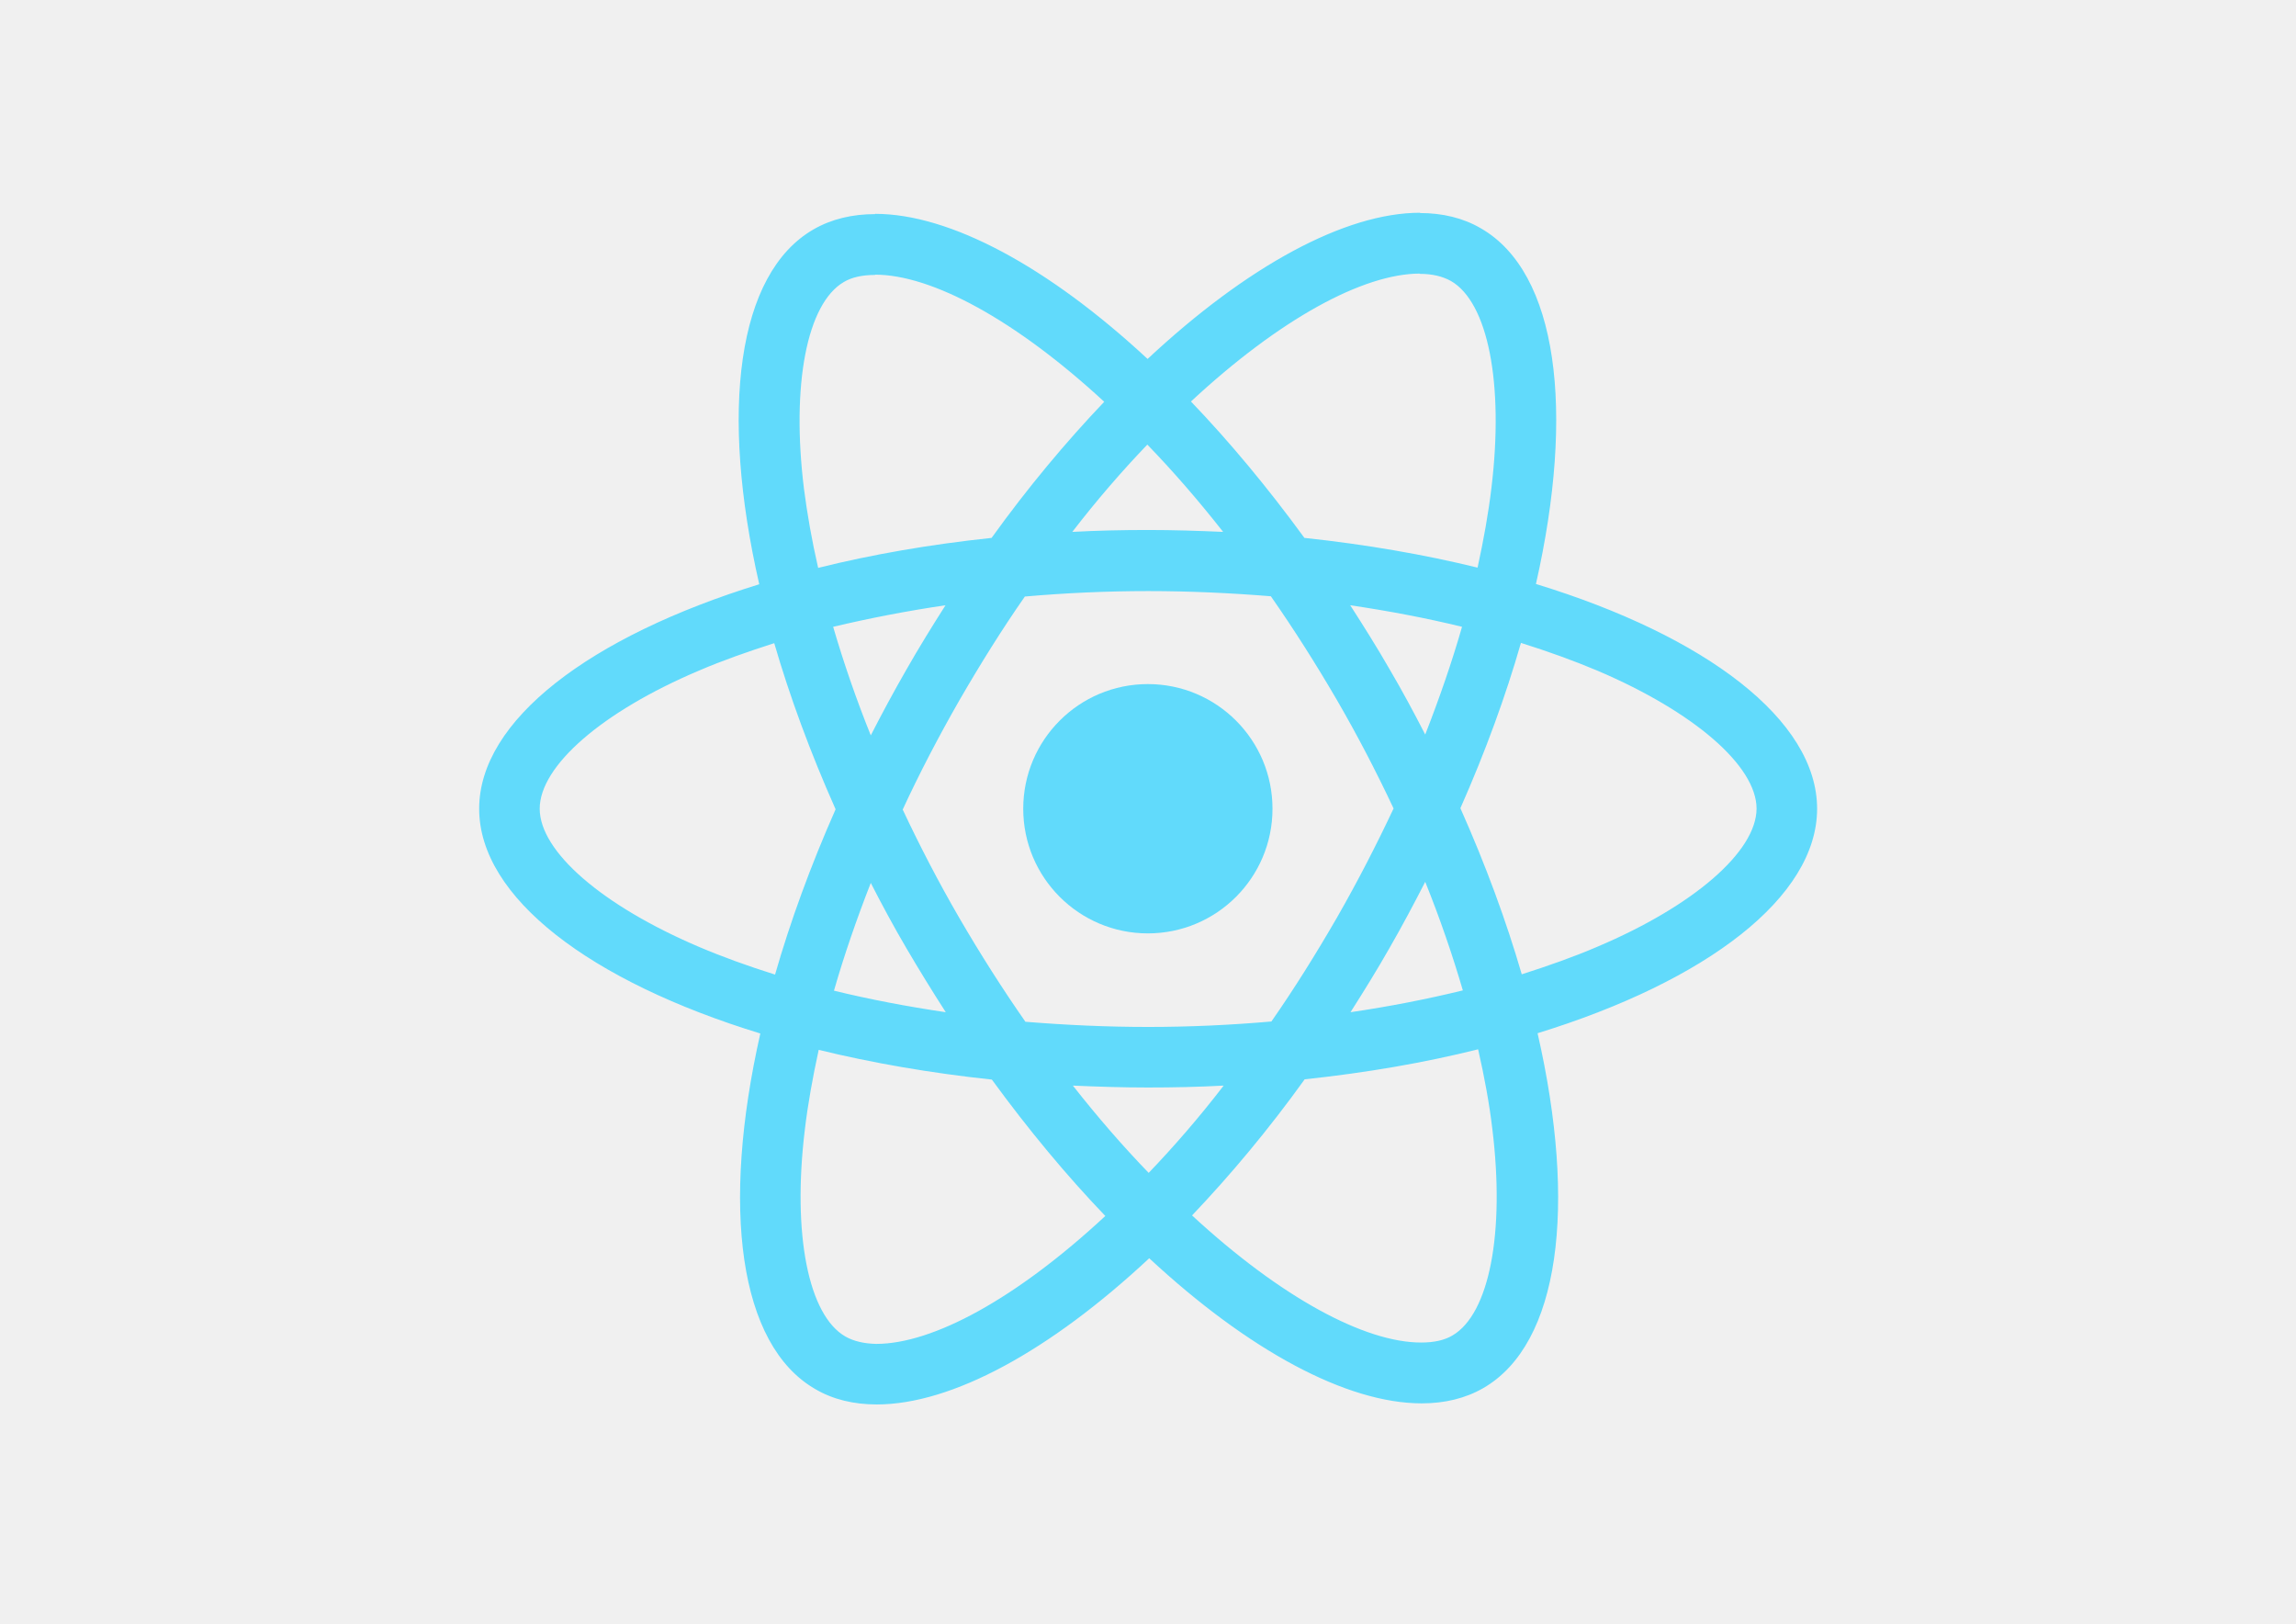
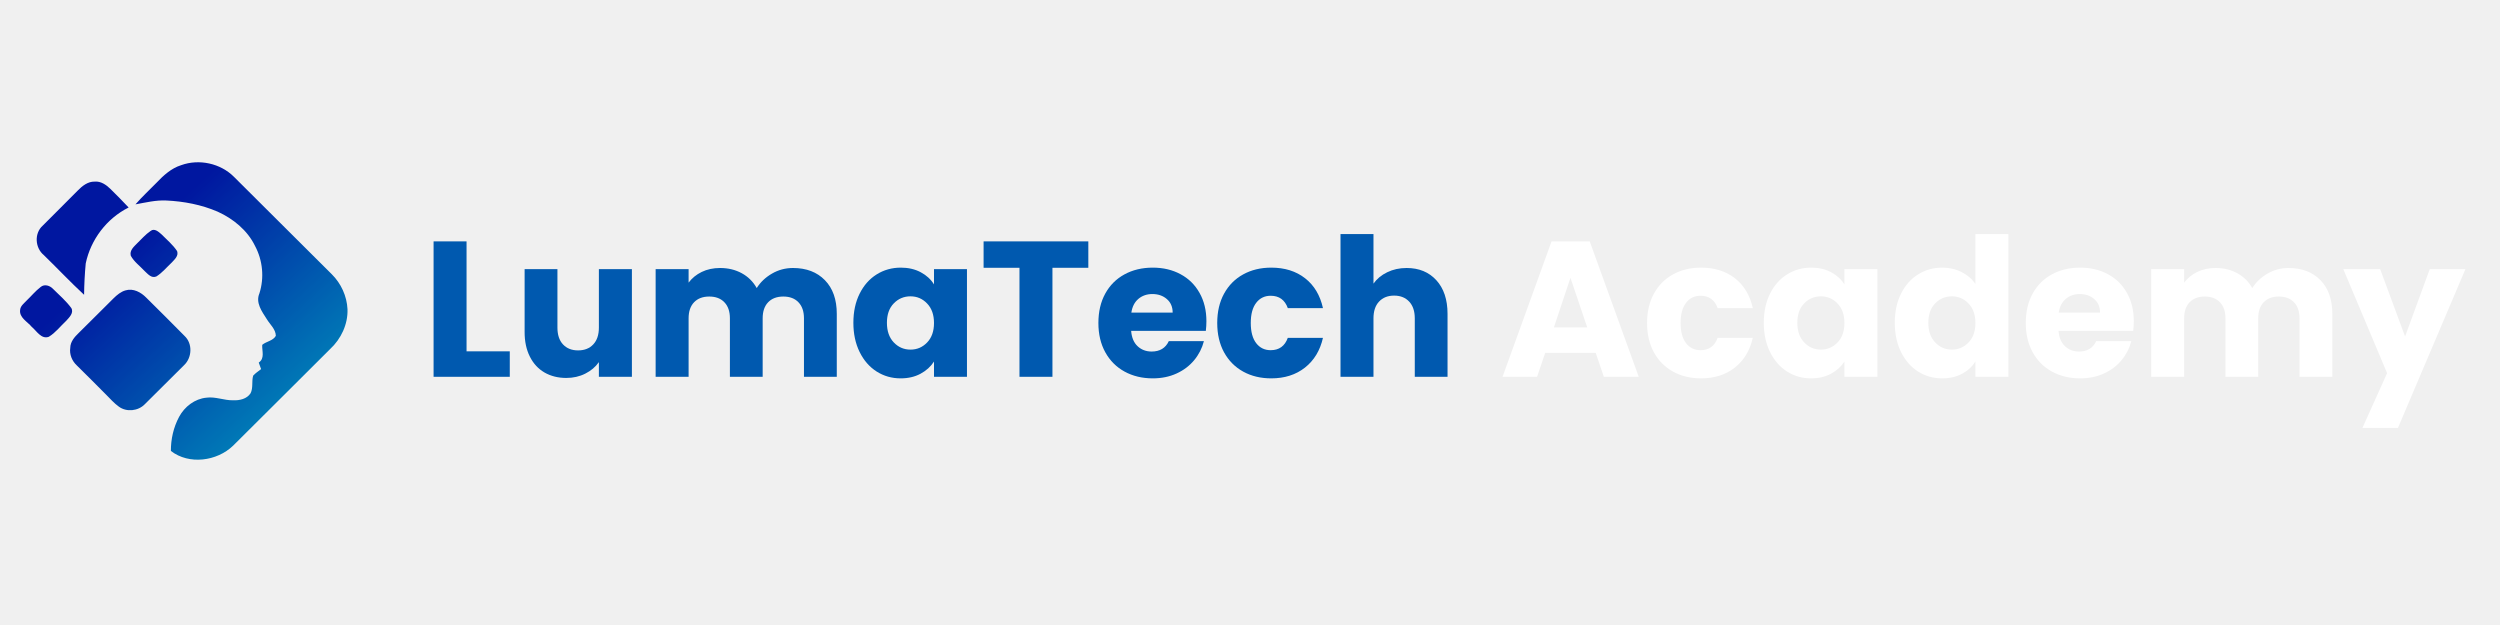
- <svg xmlns="http://www.w3.org/2000/svg" viewBox="0 0 841.9 595.3">
-   <g fill="#61DAFB">
-     <path d="M666.3 296.5c0-32.5-40.7-63.3-103.1-82.4 14.4-63.6 8-114.2-20.2-130.4-6.5-3.8-14.1-5.6-22.4-5.6v22.3c4.6 0 8.3.9 11.4 2.6 13.6 7.8 19.5 37.5 14.9 75.7-1.1 9.4-2.9 19.3-5.1 29.4-19.6-4.8-41-8.5-63.5-10.9-13.5-18.5-27.5-35.3-41.6-50 32.6-30.3 63.2-46.9 84-46.9V78c-27.5 0-63.5 19.6-99.9 53.6-36.4-33.8-72.4-53.2-99.9-53.2v22.3c20.7 0 51.4 16.5 84 46.6-14 14.7-28 31.4-41.3 49.9-22.6 2.4-44 6.1-63.6 11-2.3-10-4-19.7-5.2-29-4.7-38.2 1.1-67.9 14.6-75.8 3-1.8 6.9-2.6 11.5-2.6V78.5c-8.4 0-16 1.8-22.6 5.6-28.1 16.2-34.4 66.7-19.9 130.1-62.2 19.2-102.7 49.9-102.7 82.3 0 32.5 40.7 63.3 103.1 82.4-14.4 63.6-8 114.2 20.2 130.4 6.5 3.8 14.1 5.6 22.5 5.6 27.5 0 63.5-19.6 99.9-53.6 36.4 33.8 72.4 53.2 99.9 53.2 8.4 0 16-1.8 22.6-5.6 28.1-16.2 34.4-66.7 19.9-130.1 62-19.1 102.5-49.9 102.5-82.3zm-130.2-66.7c-3.7 12.9-8.3 26.2-13.5 39.5-4.1-8-8.4-16-13.1-24-4.6-8-9.5-15.8-14.4-23.4 14.2 2.1 27.9 4.7 41 7.9zm-45.8 106.5c-7.8 13.5-15.8 26.3-24.1 38.2-14.9 1.3-30 2-45.2 2-15.1 0-30.2-.7-45-1.9-8.3-11.9-16.4-24.6-24.2-38-7.6-13.1-14.5-26.4-20.8-39.8 6.2-13.4 13.2-26.8 20.7-39.9 7.8-13.5 15.8-26.3 24.1-38.2 14.9-1.3 30-2 45.2-2 15.1 0 30.2.7 45 1.9 8.3 11.9 16.4 24.6 24.2 38 7.6 13.1 14.5 26.4 20.8 39.8-6.3 13.4-13.2 26.8-20.7 39.9zm32.3-13c5.4 13.4 10 26.8 13.8 39.8-13.1 3.2-26.9 5.9-41.2 8 4.9-7.7 9.8-15.6 14.4-23.7 4.6-8 8.9-16.1 13-24.1zM421.2 430c-9.3-9.6-18.6-20.3-27.8-32 9 .4 18.2.7 27.5.7 9.4 0 18.7-.2 27.8-.7-9 11.7-18.3 22.4-27.5 32zm-74.4-58.9c-14.2-2.1-27.9-4.7-41-7.9 3.7-12.9 8.3-26.2 13.5-39.5 4.1 8 8.4 16 13.1 24 4.7 8 9.5 15.8 14.4 23.4zM420.7 163c9.3 9.6 18.6 20.3 27.8 32-9-.4-18.2-.7-27.5-.7-9.4 0-18.7.2-27.8.7 9-11.7 18.3-22.4 27.5-32zm-74 58.9c-4.9 7.7-9.8 15.6-14.4 23.7-4.6 8-8.9 16-13 24-5.4-13.4-10-26.8-13.8-39.8 13.1-3.1 26.9-5.8 41.2-7.9zm-90.5 125.2c-35.4-15.1-58.3-34.9-58.3-50.6 0-15.7 22.9-35.6 58.3-50.6 8.6-3.7 18-7 27.7-10.1 5.7 19.6 13.2 40 22.5 60.9-9.2 20.8-16.6 41.1-22.2 60.6-9.9-3.1-19.3-6.5-28-10.2zM310 490c-13.6-7.8-19.5-37.5-14.9-75.7 1.1-9.4 2.9-19.3 5.1-29.4 19.6 4.8 41 8.5 63.5 10.9 13.5 18.5 27.5 35.3 41.6 50-32.6 30.3-63.2 46.9-84 46.9-4.5-.1-8.3-1-11.3-2.7zm237.2-76.2c4.7 38.2-1.1 67.9-14.6 75.8-3 1.8-6.9 2.6-11.5 2.6-20.7 0-51.4-16.5-84-46.6 14-14.7 28-31.4 41.3-49.9 22.6-2.4 44-6.1 63.6-11 2.3 10.1 4.1 19.8 5.2 29.1zm38.5-66.7c-8.6 3.7-18 7-27.7 10.1-5.7-19.6-13.2-40-22.5-60.9 9.2-20.8 16.6-41.1 22.2-60.6 9.9 3.1 19.3 6.5 28.1 10.2 35.4 15.1 58.3 34.9 58.3 50.6-.1 15.7-23 35.6-58.4 50.6zM320.8 78.4z" />
-     <circle cx="420.9" cy="296.5" r="45.7" />
-     <path d="M520.5 78.1z" />
+ <svg xmlns="http://www.w3.org/2000/svg" width="1000" zoomAndPan="magnify" viewBox="0 0 750 187.5" height="250" preserveAspectRatio="xMidYMid meet" version="1.2">
+   <defs>
+     <clipPath id="86369ed721">
+       <path d="M 6 48 L 104.41 48 L 104.41 138 L 6 138 Z M 6 48 " />
+     </clipPath>
+     <clipPath id="a07ad3eb95">
+       <path d="M 54.332 49.559 C 59.719 47.598 66.145 48.992 70.191 53.051 C 79.98 62.777 89.746 72.547 99.535 82.273 C 102.324 85.039 104.055 88.824 104.25 92.746 C 104.41 97.258 102.324 101.691 99.023 104.73 C 89.297 114.379 79.664 124.086 69.918 133.719 C 65.062 138.387 56.711 139.504 51.266 135.285 C 51.246 131.758 52.055 128.188 53.723 125.066 C 55.355 122.008 58.422 119.637 61.938 119.301 C 64.672 118.93 67.266 120.164 69.977 120.086 C 71.883 120.164 74.066 119.676 75.164 117.988 C 76.012 116.34 75.441 114.418 75.953 112.691 C 76.641 111.93 77.523 111.359 78.328 110.73 C 78.113 110.066 77.84 109.418 77.621 108.77 C 79.508 107.516 78.566 105.297 78.664 103.457 C 79.902 102.395 81.926 102.258 82.75 100.75 C 82.711 98.75 81.004 97.355 80.039 95.746 C 78.586 93.473 76.621 90.824 77.82 88.02 C 79.332 83.332 78.82 78.098 76.5 73.762 C 74.223 69.074 69.938 65.602 65.262 63.484 C 60.426 61.406 55.18 60.406 49.93 60.152 C 46.785 59.992 43.699 60.758 40.637 61.309 C 42.621 59.031 44.84 56.992 46.965 54.816 C 49.066 52.602 51.387 50.48 54.332 49.559 Z M 12.805 67.703 C 10.23 69.996 10.508 74.352 13.121 76.508 C 17.188 80.449 21.062 84.59 25.227 88.434 C 25.266 85.293 25.422 82.137 25.719 79.02 C 27.211 71.879 32.027 65.523 38.59 62.25 C 36.781 60.348 34.957 58.445 33.07 56.621 C 31.832 55.426 30.238 54.324 28.43 54.484 C 26.367 54.422 24.676 55.777 23.32 57.168 C 19.844 60.719 16.285 64.172 12.805 67.703 Z M 41.164 72.977 C 40.184 73.996 38.809 75.113 39.238 76.723 C 40.223 78.547 41.992 79.801 43.387 81.312 C 44.328 82.176 45.449 83.586 46.906 82.941 C 48.672 81.844 49.988 80.195 51.504 78.781 C 52.367 77.84 53.645 76.762 53.133 75.332 C 51.855 73.41 50.051 71.918 48.438 70.289 C 47.574 69.547 46.336 68.367 45.176 69.289 C 43.641 70.328 42.461 71.742 41.164 72.977 Z M 7.875 90.277 C 7.164 91.059 6.164 91.766 6.047 92.902 C 5.672 95.277 8.246 96.492 9.543 98.082 C 11.02 99.297 12.375 101.848 14.633 101.043 C 16.68 99.809 18.133 97.848 19.863 96.238 C 20.766 95.238 22.219 93.883 21.395 92.414 C 19.844 90.297 17.816 88.551 15.949 86.707 C 15.008 85.688 13.375 85.117 12.195 86.098 C 10.605 87.312 9.328 88.902 7.875 90.277 Z M 34.109 89.453 C 30.574 92.922 27.113 96.473 23.555 99.945 C 22.34 101.121 21.102 102.535 21.082 104.336 C 20.785 106.301 21.59 108.262 23.027 109.613 C 25.934 112.535 28.922 115.398 31.793 118.359 C 33.031 119.598 34.207 120.949 35.645 121.988 C 37.961 123.695 41.441 123.324 43.426 121.281 C 47.375 117.379 51.285 113.438 55.219 109.555 C 57.617 107.301 57.832 103.121 55.395 100.809 C 51.582 96.945 47.73 93.102 43.879 89.297 C 42.285 87.668 39.969 86.41 37.648 87.117 C 36.293 87.492 35.133 88.453 34.109 89.453 Z M 34.109 89.453 " />
+     </clipPath>
+     <linearGradient x1="24.318" gradientTransform="matrix(0.19653,0,0,0.196126,6.006485,48.6772)" y1="-29.467" x2="488.454" gradientUnits="userSpaceOnUse" y2="474.381" id="34fe1515f1">
+       <stop style="stop-color:#0017a0;stop-opacity:1;" offset="0" />
+       <stop style="stop-color:#0017a0;stop-opacity:1;" offset="0.25" />
+       <stop style="stop-color:#0017a0;stop-opacity:1;" offset="0.312" />
+       <stop style="stop-color:#0018a0;stop-opacity:1;" offset="0.316" />
+       <stop style="stop-color:#0019a0;stop-opacity:1;" offset="0.32" />
+       <stop style="stop-color:#0019a0;stop-opacity:1;" offset="0.324" />
+       <stop style="stop-color:#001aa1;stop-opacity:1;" offset="0.328" />
+       <stop style="stop-color:#001ba1;stop-opacity:1;" offset="0.332" />
+       <stop style="stop-color:#001ca1;stop-opacity:1;" offset="0.336" />
+       <stop style="stop-color:#001da1;stop-opacity:1;" offset="0.34" />
+       <stop style="stop-color:#001da1;stop-opacity:1;" offset="0.344" />
+       <stop style="stop-color:#001ea2;stop-opacity:1;" offset="0.348" />
+       <stop style="stop-color:#001fa2;stop-opacity:1;" offset="0.352" />
+       <stop style="stop-color:#0020a2;stop-opacity:1;" offset="0.355" />
+       <stop style="stop-color:#0021a2;stop-opacity:1;" offset="0.359" />
+       <stop style="stop-color:#0021a2;stop-opacity:1;" offset="0.363" />
+       <stop style="stop-color:#0022a2;stop-opacity:1;" offset="0.367" />
+       <stop style="stop-color:#0023a3;stop-opacity:1;" offset="0.371" />
+       <stop style="stop-color:#0024a3;stop-opacity:1;" offset="0.375" />
+       <stop style="stop-color:#0025a3;stop-opacity:1;" offset="0.379" />
+       <stop style="stop-color:#0025a3;stop-opacity:1;" offset="0.383" />
+       <stop style="stop-color:#0026a3;stop-opacity:1;" offset="0.387" />
+       <stop style="stop-color:#0027a4;stop-opacity:1;" offset="0.391" />
+       <stop style="stop-color:#0028a4;stop-opacity:1;" offset="0.395" />
+       <stop style="stop-color:#0028a4;stop-opacity:1;" offset="0.398" />
+       <stop style="stop-color:#0029a4;stop-opacity:1;" offset="0.402" />
+       <stop style="stop-color:#002aa4;stop-opacity:1;" offset="0.406" />
+       <stop style="stop-color:#002ba4;stop-opacity:1;" offset="0.41" />
+       <stop style="stop-color:#002ca5;stop-opacity:1;" offset="0.414" />
+       <stop style="stop-color:#002ca5;stop-opacity:1;" offset="0.418" />
+       <stop style="stop-color:#002da5;stop-opacity:1;" offset="0.422" />
+       <stop style="stop-color:#002ea5;stop-opacity:1;" offset="0.426" />
+       <stop style="stop-color:#002fa5;stop-opacity:1;" offset="0.43" />
+       <stop style="stop-color:#0030a6;stop-opacity:1;" offset="0.434" />
+       <stop style="stop-color:#0030a6;stop-opacity:1;" offset="0.438" />
+       <stop style="stop-color:#0031a6;stop-opacity:1;" offset="0.441" />
+       <stop style="stop-color:#0032a6;stop-opacity:1;" offset="0.445" />
+       <stop style="stop-color:#0033a6;stop-opacity:1;" offset="0.449" />
+       <stop style="stop-color:#0034a6;stop-opacity:1;" offset="0.453" />
+       <stop style="stop-color:#0034a7;stop-opacity:1;" offset="0.457" />
+       <stop style="stop-color:#0035a7;stop-opacity:1;" offset="0.461" />
+       <stop style="stop-color:#0036a7;stop-opacity:1;" offset="0.465" />
+       <stop style="stop-color:#0037a7;stop-opacity:1;" offset="0.469" />
+       <stop style="stop-color:#0038a7;stop-opacity:1;" offset="0.473" />
+       <stop style="stop-color:#0038a7;stop-opacity:1;" offset="0.477" />
+       <stop style="stop-color:#0039a8;stop-opacity:1;" offset="0.48" />
+       <stop style="stop-color:#003aa8;stop-opacity:1;" offset="0.484" />
+       <stop style="stop-color:#003ba8;stop-opacity:1;" offset="0.488" />
+       <stop style="stop-color:#003ba8;stop-opacity:1;" offset="0.492" />
+       <stop style="stop-color:#003ca8;stop-opacity:1;" offset="0.496" />
+       <stop style="stop-color:#003da9;stop-opacity:1;" offset="0.5" />
+       <stop style="stop-color:#003ea9;stop-opacity:1;" offset="0.504" />
+       <stop style="stop-color:#003fa9;stop-opacity:1;" offset="0.508" />
+       <stop style="stop-color:#003fa9;stop-opacity:1;" offset="0.512" />
+       <stop style="stop-color:#0040a9;stop-opacity:1;" offset="0.516" />
+       <stop style="stop-color:#0041a9;stop-opacity:1;" offset="0.52" />
+       <stop style="stop-color:#0042aa;stop-opacity:1;" offset="0.523" />
+       <stop style="stop-color:#0043aa;stop-opacity:1;" offset="0.527" />
+       <stop style="stop-color:#0043aa;stop-opacity:1;" offset="0.531" />
+       <stop style="stop-color:#0044aa;stop-opacity:1;" offset="0.535" />
+       <stop style="stop-color:#0045aa;stop-opacity:1;" offset="0.539" />
+       <stop style="stop-color:#0046ab;stop-opacity:1;" offset="0.543" />
+       <stop style="stop-color:#0047ab;stop-opacity:1;" offset="0.547" />
+       <stop style="stop-color:#0047ab;stop-opacity:1;" offset="0.551" />
+       <stop style="stop-color:#0048ab;stop-opacity:1;" offset="0.555" />
+       <stop style="stop-color:#0049ab;stop-opacity:1;" offset="0.559" />
+       <stop style="stop-color:#004aab;stop-opacity:1;" offset="0.562" />
+       <stop style="stop-color:#004bac;stop-opacity:1;" offset="0.566" />
+       <stop style="stop-color:#004bac;stop-opacity:1;" offset="0.57" />
+       <stop style="stop-color:#004cac;stop-opacity:1;" offset="0.574" />
+       <stop style="stop-color:#004dac;stop-opacity:1;" offset="0.578" />
+       <stop style="stop-color:#004eac;stop-opacity:1;" offset="0.582" />
+       <stop style="stop-color:#004ead;stop-opacity:1;" offset="0.586" />
+       <stop style="stop-color:#004fad;stop-opacity:1;" offset="0.59" />
+       <stop style="stop-color:#0050ad;stop-opacity:1;" offset="0.594" />
+       <stop style="stop-color:#0051ad;stop-opacity:1;" offset="0.598" />
+       <stop style="stop-color:#0052ad;stop-opacity:1;" offset="0.602" />
+       <stop style="stop-color:#0052ad;stop-opacity:1;" offset="0.605" />
+       <stop style="stop-color:#0053ae;stop-opacity:1;" offset="0.609" />
+       <stop style="stop-color:#0054ae;stop-opacity:1;" offset="0.613" />
+       <stop style="stop-color:#0055ae;stop-opacity:1;" offset="0.617" />
+       <stop style="stop-color:#0056ae;stop-opacity:1;" offset="0.621" />
+       <stop style="stop-color:#0056ae;stop-opacity:1;" offset="0.625" />
+       <stop style="stop-color:#0057af;stop-opacity:1;" offset="0.629" />
+       <stop style="stop-color:#0058af;stop-opacity:1;" offset="0.633" />
+       <stop style="stop-color:#0059af;stop-opacity:1;" offset="0.637" />
+       <stop style="stop-color:#005aaf;stop-opacity:1;" offset="0.641" />
+       <stop style="stop-color:#005aaf;stop-opacity:1;" offset="0.645" />
+       <stop style="stop-color:#005baf;stop-opacity:1;" offset="0.648" />
+       <stop style="stop-color:#005cb0;stop-opacity:1;" offset="0.652" />
+       <stop style="stop-color:#005db0;stop-opacity:1;" offset="0.656" />
+       <stop style="stop-color:#005db0;stop-opacity:1;" offset="0.66" />
+       <stop style="stop-color:#005eb0;stop-opacity:1;" offset="0.664" />
+       <stop style="stop-color:#005fb0;stop-opacity:1;" offset="0.668" />
+       <stop style="stop-color:#0060b1;stop-opacity:1;" offset="0.672" />
+       <stop style="stop-color:#0061b1;stop-opacity:1;" offset="0.676" />
+       <stop style="stop-color:#0061b1;stop-opacity:1;" offset="0.68" />
+       <stop style="stop-color:#0062b1;stop-opacity:1;" offset="0.684" />
+       <stop style="stop-color:#0063b1;stop-opacity:1;" offset="0.688" />
+       <stop style="stop-color:#0064b1;stop-opacity:1;" offset="0.691" />
+       <stop style="stop-color:#0065b2;stop-opacity:1;" offset="0.695" />
+       <stop style="stop-color:#0065b2;stop-opacity:1;" offset="0.699" />
+       <stop style="stop-color:#0066b2;stop-opacity:1;" offset="0.703" />
+       <stop style="stop-color:#0067b2;stop-opacity:1;" offset="0.707" />
+       <stop style="stop-color:#0068b2;stop-opacity:1;" offset="0.711" />
+       <stop style="stop-color:#0069b2;stop-opacity:1;" offset="0.715" />
+       <stop style="stop-color:#0069b3;stop-opacity:1;" offset="0.719" />
+       <stop style="stop-color:#006ab3;stop-opacity:1;" offset="0.723" />
+       <stop style="stop-color:#006bb3;stop-opacity:1;" offset="0.727" />
+       <stop style="stop-color:#006cb3;stop-opacity:1;" offset="0.73" />
+       <stop style="stop-color:#006db3;stop-opacity:1;" offset="0.734" />
+       <stop style="stop-color:#006db4;stop-opacity:1;" offset="0.738" />
+       <stop style="stop-color:#006eb4;stop-opacity:1;" offset="0.742" />
+       <stop style="stop-color:#006fb4;stop-opacity:1;" offset="0.746" />
+       <stop style="stop-color:#0070b4;stop-opacity:1;" offset="0.75" />
+       <stop style="stop-color:#0070b4;stop-opacity:1;" offset="0.754" />
+       <stop style="stop-color:#0071b4;stop-opacity:1;" offset="0.758" />
+       <stop style="stop-color:#0072b5;stop-opacity:1;" offset="0.762" />
+       <stop style="stop-color:#0073b5;stop-opacity:1;" offset="0.766" />
+       <stop style="stop-color:#0074b5;stop-opacity:1;" offset="0.77" />
+       <stop style="stop-color:#0074b5;stop-opacity:1;" offset="0.773" />
+       <stop style="stop-color:#0075b5;stop-opacity:1;" offset="0.777" />
+       <stop style="stop-color:#0076b6;stop-opacity:1;" offset="0.781" />
+       <stop style="stop-color:#0077b6;stop-opacity:1;" offset="0.785" />
+       <stop style="stop-color:#0078b6;stop-opacity:1;" offset="0.789" />
+       <stop style="stop-color:#0078b6;stop-opacity:1;" offset="0.793" />
+       <stop style="stop-color:#0079b6;stop-opacity:1;" offset="0.797" />
+       <stop style="stop-color:#007ab6;stop-opacity:1;" offset="0.801" />
+       <stop style="stop-color:#007bb7;stop-opacity:1;" offset="0.805" />
+       <stop style="stop-color:#007cb7;stop-opacity:1;" offset="0.809" />
+       <stop style="stop-color:#007cb7;stop-opacity:1;" offset="0.812" />
+       <stop style="stop-color:#007db7;stop-opacity:1;" offset="0.816" />
+       <stop style="stop-color:#007eb7;stop-opacity:1;" offset="0.82" />
+       <stop style="stop-color:#007fb8;stop-opacity:1;" offset="0.824" />
+       <stop style="stop-color:#007fb8;stop-opacity:1;" offset="0.828" />
+       <stop style="stop-color:#0080b8;stop-opacity:1;" offset="0.832" />
+       <stop style="stop-color:#0081b8;stop-opacity:1;" offset="0.836" />
+       <stop style="stop-color:#0082b8;stop-opacity:1;" offset="0.84" />
+       <stop style="stop-color:#0083b8;stop-opacity:1;" offset="0.844" />
+       <stop style="stop-color:#0083b9;stop-opacity:1;" offset="0.848" />
+       <stop style="stop-color:#0084b9;stop-opacity:1;" offset="0.852" />
+       <stop style="stop-color:#0085b9;stop-opacity:1;" offset="0.855" />
+       <stop style="stop-color:#0086b9;stop-opacity:1;" offset="0.859" />
+       <stop style="stop-color:#0087b9;stop-opacity:1;" offset="0.863" />
+       <stop style="stop-color:#0087ba;stop-opacity:1;" offset="0.867" />
+       <stop style="stop-color:#0088ba;stop-opacity:1;" offset="0.871" />
+       <stop style="stop-color:#0089ba;stop-opacity:1;" offset="0.875" />
+       <stop style="stop-color:#008aba;stop-opacity:1;" offset="0.879" />
+       <stop style="stop-color:#008bba;stop-opacity:1;" offset="0.883" />
+       <stop style="stop-color:#008bba;stop-opacity:1;" offset="0.887" />
+       <stop style="stop-color:#008cbb;stop-opacity:1;" offset="0.891" />
+       <stop style="stop-color:#008dbb;stop-opacity:1;" offset="0.895" />
+       <stop style="stop-color:#008ebb;stop-opacity:1;" offset="0.898" />
+       <stop style="stop-color:#008fbb;stop-opacity:1;" offset="0.902" />
+       <stop style="stop-color:#008fbb;stop-opacity:1;" offset="0.906" />
+       <stop style="stop-color:#0090bc;stop-opacity:1;" offset="0.91" />
+       <stop style="stop-color:#0091bc;stop-opacity:1;" offset="0.914" />
+       <stop style="stop-color:#0092bc;stop-opacity:1;" offset="0.918" />
+       <stop style="stop-color:#0092bc;stop-opacity:1;" offset="0.922" />
+       <stop style="stop-color:#0093bc;stop-opacity:1;" offset="0.926" />
+       <stop style="stop-color:#0094bc;stop-opacity:1;" offset="0.93" />
+       <stop style="stop-color:#0095bd;stop-opacity:1;" offset="0.934" />
+       <stop style="stop-color:#0096bd;stop-opacity:1;" offset="0.938" />
+       <stop style="stop-color:#0096bd;stop-opacity:1;" offset="0.941" />
+       <stop style="stop-color:#0097bd;stop-opacity:1;" offset="0.945" />
+       <stop style="stop-color:#0098bd;stop-opacity:1;" offset="0.949" />
+       <stop style="stop-color:#0099bd;stop-opacity:1;" offset="0.953" />
+       <stop style="stop-color:#009abe;stop-opacity:1;" offset="0.957" />
+       <stop style="stop-color:#009abe;stop-opacity:1;" offset="0.961" />
+       <stop style="stop-color:#009bbe;stop-opacity:1;" offset="0.965" />
+       <stop style="stop-color:#009cbe;stop-opacity:1;" offset="0.969" />
+       <stop style="stop-color:#009dbe;stop-opacity:1;" offset="0.973" />
+       <stop style="stop-color:#009ebf;stop-opacity:1;" offset="0.977" />
+       <stop style="stop-color:#009ebf;stop-opacity:1;" offset="0.98" />
+       <stop style="stop-color:#009fbf;stop-opacity:1;" offset="0.984" />
+       <stop style="stop-color:#00a0bf;stop-opacity:1;" offset="0.988" />
+       <stop style="stop-color:#00a1bf;stop-opacity:1;" offset="0.992" />
+       <stop style="stop-color:#00a1bf;stop-opacity:1;" offset="0.996" />
+       <stop style="stop-color:#00a2c0;stop-opacity:1;" offset="1" />
+     </linearGradient>
+   </defs>
+   <g id="b876cfe0f5">
+     <g clip-rule="nonzero" clip-path="url(#86369ed721)">
+       <g clip-rule="nonzero" clip-path="url(#a07ad3eb95)">
+         <path style=" stroke:none;fill-rule:nonzero;fill:url(#34fe1515f1);" d="M 5.672 47.598 L 5.672 139.504 L 104.41 139.504 L 104.41 47.598 Z M 5.672 47.598 " />
+       </g>
+     </g>
+     <g style="fill:#0059af;fill-opacity:1;">
+       <g transform="translate(126.4801, 113.0403)">
+         <path style="stroke:none" d="M 13.484 -7.641 L 26.453 -7.641 L 26.453 0 L 3.594 0 L 3.594 -40.625 L 13.484 -40.625 Z M 13.484 -7.641 " />
+       </g>
+     </g>
+     <g style="fill:#0059af;fill-opacity:1;">
+       <g transform="translate(154.0874, 113.0403)">
+         <path style="stroke:none" d="M 35.484 -32.297 L 35.484 0 L 25.578 0 L 25.578 -4.406 C 24.578 -2.969 23.219 -1.816 21.5 -0.953 C 19.781 -0.086 17.879 0.344 15.797 0.344 C 13.328 0.344 11.145 -0.203 9.25 -1.297 C 7.363 -2.398 5.898 -3.992 4.859 -6.078 C 3.816 -8.16 3.297 -10.609 3.297 -13.422 L 3.297 -32.297 L 13.141 -32.297 L 13.141 -14.766 C 13.141 -12.598 13.695 -10.914 14.812 -9.719 C 15.938 -8.52 17.441 -7.922 19.328 -7.922 C 21.254 -7.922 22.773 -8.52 23.891 -9.719 C 25.016 -10.914 25.578 -12.598 25.578 -14.766 L 25.578 -32.297 Z M 35.484 -32.297 " />
+       </g>
+     </g>
+     <g style="fill:#0059af;fill-opacity:1;">
+       <g transform="translate(193.0964, 113.0403)">
+         <path style="stroke:none" d="M 44.797 -32.641 C 48.805 -32.641 52 -31.422 54.375 -28.984 C 56.75 -26.555 57.938 -23.188 57.938 -18.875 L 57.938 0 L 48.094 0 L 48.094 -17.531 C 48.094 -19.613 47.539 -21.223 46.438 -22.359 C 45.344 -23.504 43.832 -24.078 41.906 -24.078 C 39.969 -24.078 38.445 -23.504 37.344 -22.359 C 36.25 -21.223 35.703 -19.613 35.703 -17.531 L 35.703 0 L 25.875 0 L 25.875 -17.531 C 25.875 -19.613 25.32 -21.223 24.219 -22.359 C 23.125 -23.504 21.609 -24.078 19.672 -24.078 C 17.742 -24.078 16.227 -23.504 15.125 -22.359 C 14.031 -21.223 13.484 -19.613 13.484 -17.531 L 13.484 0 L 3.594 0 L 3.594 -32.297 L 13.484 -32.297 L 13.484 -28.25 C 14.484 -29.594 15.789 -30.66 17.406 -31.453 C 19.031 -32.242 20.867 -32.641 22.922 -32.641 C 25.348 -32.641 27.516 -32.117 29.422 -31.078 C 31.336 -30.035 32.836 -28.551 33.922 -26.625 C 35.035 -28.395 36.555 -29.836 38.484 -30.953 C 40.41 -32.078 42.516 -32.641 44.797 -32.641 Z M 44.797 -32.641 " />
+       </g>
+     </g>
+     <g style="fill:#0059af;fill-opacity:1;">
+       <g transform="translate(254.388, 113.0403)">
+         <path style="stroke:none" d="M 1.625 -16.203 C 1.625 -19.523 2.25 -22.438 3.5 -24.938 C 4.75 -27.445 6.453 -29.375 8.609 -30.719 C 10.773 -32.07 13.191 -32.75 15.859 -32.75 C 18.129 -32.75 20.125 -32.285 21.844 -31.359 C 23.562 -30.441 24.883 -29.227 25.812 -27.719 L 25.812 -32.297 L 35.703 -32.297 L 35.703 0 L 25.812 0 L 25.812 -4.578 C 24.844 -3.066 23.5 -1.848 21.781 -0.922 C 20.07 0.004 18.078 0.469 15.797 0.469 C 13.172 0.469 10.773 -0.211 8.609 -1.578 C 6.453 -2.953 4.75 -4.906 3.5 -7.438 C 2.25 -9.969 1.625 -12.891 1.625 -16.203 Z M 25.812 -16.141 C 25.812 -18.609 25.125 -20.555 23.75 -21.984 C 22.383 -23.422 20.719 -24.141 18.75 -24.141 C 16.781 -24.141 15.109 -23.43 13.734 -22.016 C 12.367 -20.609 11.688 -18.672 11.688 -16.203 C 11.688 -13.734 12.367 -11.773 13.734 -10.328 C 15.109 -8.879 16.781 -8.156 18.75 -8.156 C 20.719 -8.156 22.383 -8.867 23.75 -10.297 C 25.125 -11.723 25.812 -13.672 25.812 -16.141 Z M 25.812 -16.141 " />
+       </g>
+     </g>
+     <g style="fill:#0059af;fill-opacity:1;">
+       <g transform="translate(293.6864, 113.0403)">
+         <path style="stroke:none" d="M 32.812 -40.625 L 32.812 -32.703 L 22.047 -32.703 L 22.047 0 L 12.156 0 L 12.156 -32.703 L 1.391 -32.703 L 1.391 -40.625 Z M 32.812 -40.625 " />
+       </g>
+     </g>
+     <g style="fill:#0059af;fill-opacity:1;">
+       <g transform="translate(327.8916, 113.0403)">
+         <path style="stroke:none" d="M 34.031 -16.672 C 34.031 -15.742 33.973 -14.781 33.859 -13.781 L 11.453 -13.781 C 11.609 -11.77 12.254 -10.234 13.391 -9.172 C 14.535 -8.109 15.938 -7.578 17.594 -7.578 C 20.062 -7.578 21.781 -8.617 22.75 -10.703 L 33.281 -10.703 C 32.738 -8.586 31.766 -6.68 30.359 -4.984 C 28.953 -3.285 27.188 -1.953 25.062 -0.984 C 22.938 -0.016 20.562 0.469 17.938 0.469 C 14.781 0.469 11.961 -0.207 9.484 -1.562 C 7.016 -2.914 5.086 -4.844 3.703 -7.344 C 2.316 -9.852 1.625 -12.785 1.625 -16.141 C 1.625 -19.504 2.305 -22.438 3.672 -24.938 C 5.047 -27.445 6.969 -29.375 9.438 -30.719 C 11.906 -32.07 14.738 -32.75 17.938 -32.75 C 21.062 -32.75 23.836 -32.094 26.266 -30.781 C 28.703 -29.477 30.602 -27.609 31.969 -25.172 C 33.344 -22.742 34.031 -19.91 34.031 -16.672 Z M 23.906 -19.266 C 23.906 -20.961 23.328 -22.312 22.172 -23.312 C 21.016 -24.32 19.566 -24.828 17.828 -24.828 C 16.172 -24.828 14.77 -24.344 13.625 -23.375 C 12.488 -22.414 11.785 -21.047 11.516 -19.266 Z M 23.906 -19.266 " />
+       </g>
+     </g>
+     <g style="fill:#0059af;fill-opacity:1;">
+       <g transform="translate(363.5437, 113.0403)">
+         <path style="stroke:none" d="M 1.625 -16.141 C 1.625 -19.504 2.305 -22.438 3.672 -24.938 C 5.047 -27.445 6.957 -29.375 9.406 -30.719 C 11.852 -32.07 14.66 -32.75 17.828 -32.75 C 21.879 -32.75 25.266 -31.688 27.984 -29.562 C 30.703 -27.445 32.488 -24.461 33.344 -20.609 L 22.797 -20.609 C 21.91 -23.078 20.195 -24.312 17.656 -24.312 C 15.844 -24.312 14.395 -23.602 13.312 -22.188 C 12.227 -20.781 11.688 -18.766 11.688 -16.141 C 11.688 -13.523 12.227 -11.508 13.312 -10.094 C 14.395 -8.688 15.844 -7.984 17.656 -7.984 C 20.195 -7.984 21.91 -9.219 22.797 -11.688 L 33.344 -11.688 C 32.488 -7.906 30.691 -4.93 27.953 -2.766 C 25.211 -0.609 21.836 0.469 17.828 0.469 C 14.66 0.469 11.852 -0.207 9.406 -1.562 C 6.957 -2.914 5.047 -4.844 3.672 -7.344 C 2.305 -9.852 1.625 -12.785 1.625 -16.141 Z M 1.625 -16.141 " />
+       </g>
+     </g>
+     <g style="fill:#0059af;fill-opacity:1;">
+       <g transform="translate(398.5592, 113.0403)">
+         <path style="stroke:none" d="M 23.438 -32.641 C 27.145 -32.641 30.113 -31.414 32.344 -28.969 C 34.582 -26.52 35.703 -23.156 35.703 -18.875 L 35.703 0 L 25.875 0 L 25.875 -17.531 C 25.875 -19.695 25.312 -21.375 24.188 -22.562 C 23.07 -23.758 21.566 -24.359 19.672 -24.359 C 17.785 -24.359 16.281 -23.758 15.156 -22.562 C 14.039 -21.375 13.484 -19.695 13.484 -17.531 L 13.484 0 L 3.594 0 L 3.594 -42.828 L 13.484 -42.828 L 13.484 -27.953 C 14.484 -29.379 15.852 -30.516 17.594 -31.359 C 19.332 -32.211 21.281 -32.641 23.438 -32.641 Z M 23.438 -32.641 " />
+       </g>
+     </g>
+     <g style="fill:#0059af;fill-opacity:1;">
+       <g transform="translate(437.5682, 113.0403)">
+         <path style="stroke:none" d="" />
+       </g>
+     </g>
+     <g style="fill:#ffffff;fill-opacity:1;">
+       <g transform="translate(449.8404, 113.0403)">
+         <path style="stroke:none" d="M 28.875 -7.172 L 13.719 -7.172 L 11.281 0 L 0.922 0 L 15.625 -40.625 L 27.078 -40.625 L 41.781 0 L 31.312 0 Z M 26.328 -14.812 L 21.297 -29.688 L 16.328 -14.812 Z M 26.328 -14.812 " />
+       </g>
+     </g>
+     <g style="fill:#ffffff;fill-opacity:1;">
+       <g transform="translate(492.4957, 113.0403)">
+         <path style="stroke:none" d="M 1.625 -16.141 C 1.625 -19.504 2.305 -22.438 3.672 -24.938 C 5.047 -27.445 6.957 -29.375 9.406 -30.719 C 11.852 -32.07 14.66 -32.75 17.828 -32.75 C 21.879 -32.75 25.266 -31.688 27.984 -29.562 C 30.703 -27.445 32.488 -24.461 33.344 -20.609 L 22.797 -20.609 C 21.91 -23.078 20.195 -24.312 17.656 -24.312 C 15.844 -24.312 14.395 -23.602 13.312 -22.188 C 12.227 -20.781 11.688 -18.766 11.688 -16.141 C 11.688 -13.523 12.227 -11.508 13.312 -10.094 C 14.395 -8.688 15.844 -7.984 17.656 -7.984 C 20.195 -7.984 21.91 -9.219 22.797 -11.688 L 33.344 -11.688 C 32.488 -7.906 30.691 -4.93 27.953 -2.766 C 25.211 -0.609 21.836 0.469 17.828 0.469 C 14.66 0.469 11.852 -0.207 9.406 -1.562 C 6.957 -2.914 5.047 -4.844 3.672 -7.344 C 2.305 -9.852 1.625 -12.785 1.625 -16.141 Z M 1.625 -16.141 " />
+       </g>
+     </g>
+     <g style="fill:#ffffff;fill-opacity:1;">
+       <g transform="translate(527.5112, 113.0403)">
+         <path style="stroke:none" d="M 1.625 -16.203 C 1.625 -19.523 2.25 -22.438 3.5 -24.938 C 4.75 -27.445 6.453 -29.375 8.609 -30.719 C 10.773 -32.07 13.191 -32.75 15.859 -32.75 C 18.129 -32.75 20.125 -32.285 21.844 -31.359 C 23.562 -30.441 24.883 -29.227 25.812 -27.719 L 25.812 -32.297 L 35.703 -32.297 L 35.703 0 L 25.812 0 L 25.812 -4.578 C 24.844 -3.066 23.5 -1.848 21.781 -0.922 C 20.07 0.004 18.078 0.469 15.797 0.469 C 13.172 0.469 10.773 -0.211 8.609 -1.578 C 6.453 -2.953 4.75 -4.906 3.5 -7.438 C 2.25 -9.969 1.625 -12.891 1.625 -16.203 Z M 25.812 -16.141 C 25.812 -18.609 25.125 -20.555 23.75 -21.984 C 22.383 -23.422 20.719 -24.141 18.75 -24.141 C 16.781 -24.141 15.109 -23.43 13.734 -22.016 C 12.367 -20.609 11.688 -18.672 11.688 -16.203 C 11.688 -13.734 12.367 -11.773 13.734 -10.328 C 15.109 -8.879 16.781 -8.156 18.75 -8.156 C 20.719 -8.156 22.383 -8.867 23.75 -10.297 C 25.125 -11.723 25.812 -13.672 25.812 -16.141 Z M 25.812 -16.141 " />
+       </g>
+     </g>
+     <g style="fill:#ffffff;fill-opacity:1;">
+       <g transform="translate(566.8096, 113.0403)">
+         <path style="stroke:none" d="M 1.625 -16.203 C 1.625 -19.523 2.25 -22.438 3.5 -24.938 C 4.75 -27.445 6.453 -29.375 8.609 -30.719 C 10.773 -32.07 13.191 -32.75 15.859 -32.75 C 17.984 -32.75 19.922 -32.305 21.672 -31.422 C 23.43 -30.535 24.812 -29.344 25.812 -27.844 L 25.812 -42.828 L 35.703 -42.828 L 35.703 0 L 25.812 0 L 25.812 -4.625 C 24.883 -3.082 23.562 -1.848 21.844 -0.922 C 20.125 0.004 18.129 0.469 15.859 0.469 C 13.191 0.469 10.773 -0.211 8.609 -1.578 C 6.453 -2.953 4.75 -4.906 3.5 -7.438 C 2.25 -9.969 1.625 -12.891 1.625 -16.203 Z M 25.812 -16.141 C 25.812 -18.609 25.125 -20.555 23.75 -21.984 C 22.383 -23.422 20.719 -24.141 18.75 -24.141 C 16.781 -24.141 15.109 -23.43 13.734 -22.016 C 12.367 -20.609 11.688 -18.672 11.688 -16.203 C 11.688 -13.734 12.367 -11.773 13.734 -10.328 C 15.109 -8.879 16.781 -8.156 18.75 -8.156 C 20.719 -8.156 22.383 -8.867 23.75 -10.297 C 25.125 -11.723 25.812 -13.672 25.812 -16.141 Z M 25.812 -16.141 " />
+       </g>
+     </g>
+     <g style="fill:#ffffff;fill-opacity:1;">
+       <g transform="translate(606.108, 113.0403)">
+         <path style="stroke:none" d="M 34.031 -16.672 C 34.031 -15.742 33.973 -14.781 33.859 -13.781 L 11.453 -13.781 C 11.609 -11.77 12.254 -10.234 13.391 -9.172 C 14.535 -8.109 15.938 -7.578 17.594 -7.578 C 20.062 -7.578 21.781 -8.617 22.75 -10.703 L 33.281 -10.703 C 32.738 -8.586 31.766 -6.68 30.359 -4.984 C 28.953 -3.285 27.188 -1.953 25.062 -0.984 C 22.938 -0.016 20.562 0.469 17.938 0.469 C 14.781 0.469 11.961 -0.207 9.484 -1.562 C 7.016 -2.914 5.086 -4.844 3.703 -7.344 C 2.316 -9.852 1.625 -12.785 1.625 -16.141 C 1.625 -19.504 2.305 -22.438 3.672 -24.938 C 5.047 -27.445 6.969 -29.375 9.438 -30.719 C 11.906 -32.07 14.738 -32.75 17.938 -32.75 C 21.062 -32.75 23.836 -32.094 26.266 -30.781 C 28.703 -29.477 30.602 -27.609 31.969 -25.172 C 33.344 -22.742 34.031 -19.91 34.031 -16.672 Z M 23.906 -19.266 C 23.906 -20.961 23.328 -22.312 22.172 -23.312 C 21.016 -24.32 19.566 -24.828 17.828 -24.828 C 16.172 -24.828 14.77 -24.344 13.625 -23.375 C 12.488 -22.414 11.785 -21.047 11.516 -19.266 Z M 23.906 -19.266 " />
+       </g>
+     </g>
+     <g style="fill:#ffffff;fill-opacity:1;">
+       <g transform="translate(641.7601, 113.0403)">
+         <path style="stroke:none" d="M 44.797 -32.641 C 48.805 -32.641 52 -31.422 54.375 -28.984 C 56.75 -26.555 57.938 -23.188 57.938 -18.875 L 57.938 0 L 48.094 0 L 48.094 -17.531 C 48.094 -19.613 47.539 -21.223 46.438 -22.359 C 45.344 -23.504 43.832 -24.078 41.906 -24.078 C 39.969 -24.078 38.445 -23.504 37.344 -22.359 C 36.25 -21.223 35.703 -19.613 35.703 -17.531 L 35.703 0 L 25.875 0 L 25.875 -17.531 C 25.875 -19.613 25.32 -21.223 24.219 -22.359 C 23.125 -23.504 21.609 -24.078 19.672 -24.078 C 17.742 -24.078 16.227 -23.504 15.125 -22.359 C 14.031 -21.223 13.484 -19.613 13.484 -17.531 L 13.484 0 L 3.594 0 L 3.594 -32.297 L 13.484 -32.297 L 13.484 -28.25 C 14.484 -29.594 15.789 -30.66 17.406 -31.453 C 19.031 -32.242 20.867 -32.641 22.922 -32.641 C 25.348 -32.641 27.516 -32.117 29.422 -31.078 C 31.336 -30.035 32.836 -28.551 33.922 -26.625 C 35.035 -28.395 36.555 -29.836 38.484 -30.953 C 40.41 -32.078 42.516 -32.641 44.797 -32.641 Z M 44.797 -32.641 " />
+       </g>
+     </g>
+     <g style="fill:#ffffff;fill-opacity:1;">
+       <g transform="translate(703.0517, 113.0403)">
+         <path style="stroke:none" d="M 36.578 -32.297 L 16.328 15.344 L 5.672 15.344 L 13.078 -1.094 L -0.062 -32.297 L 11 -32.297 L 18.469 -12.094 L 25.875 -32.297 Z M 36.578 -32.297 " />
+       </g>
+     </g>
  </g>
</svg>
